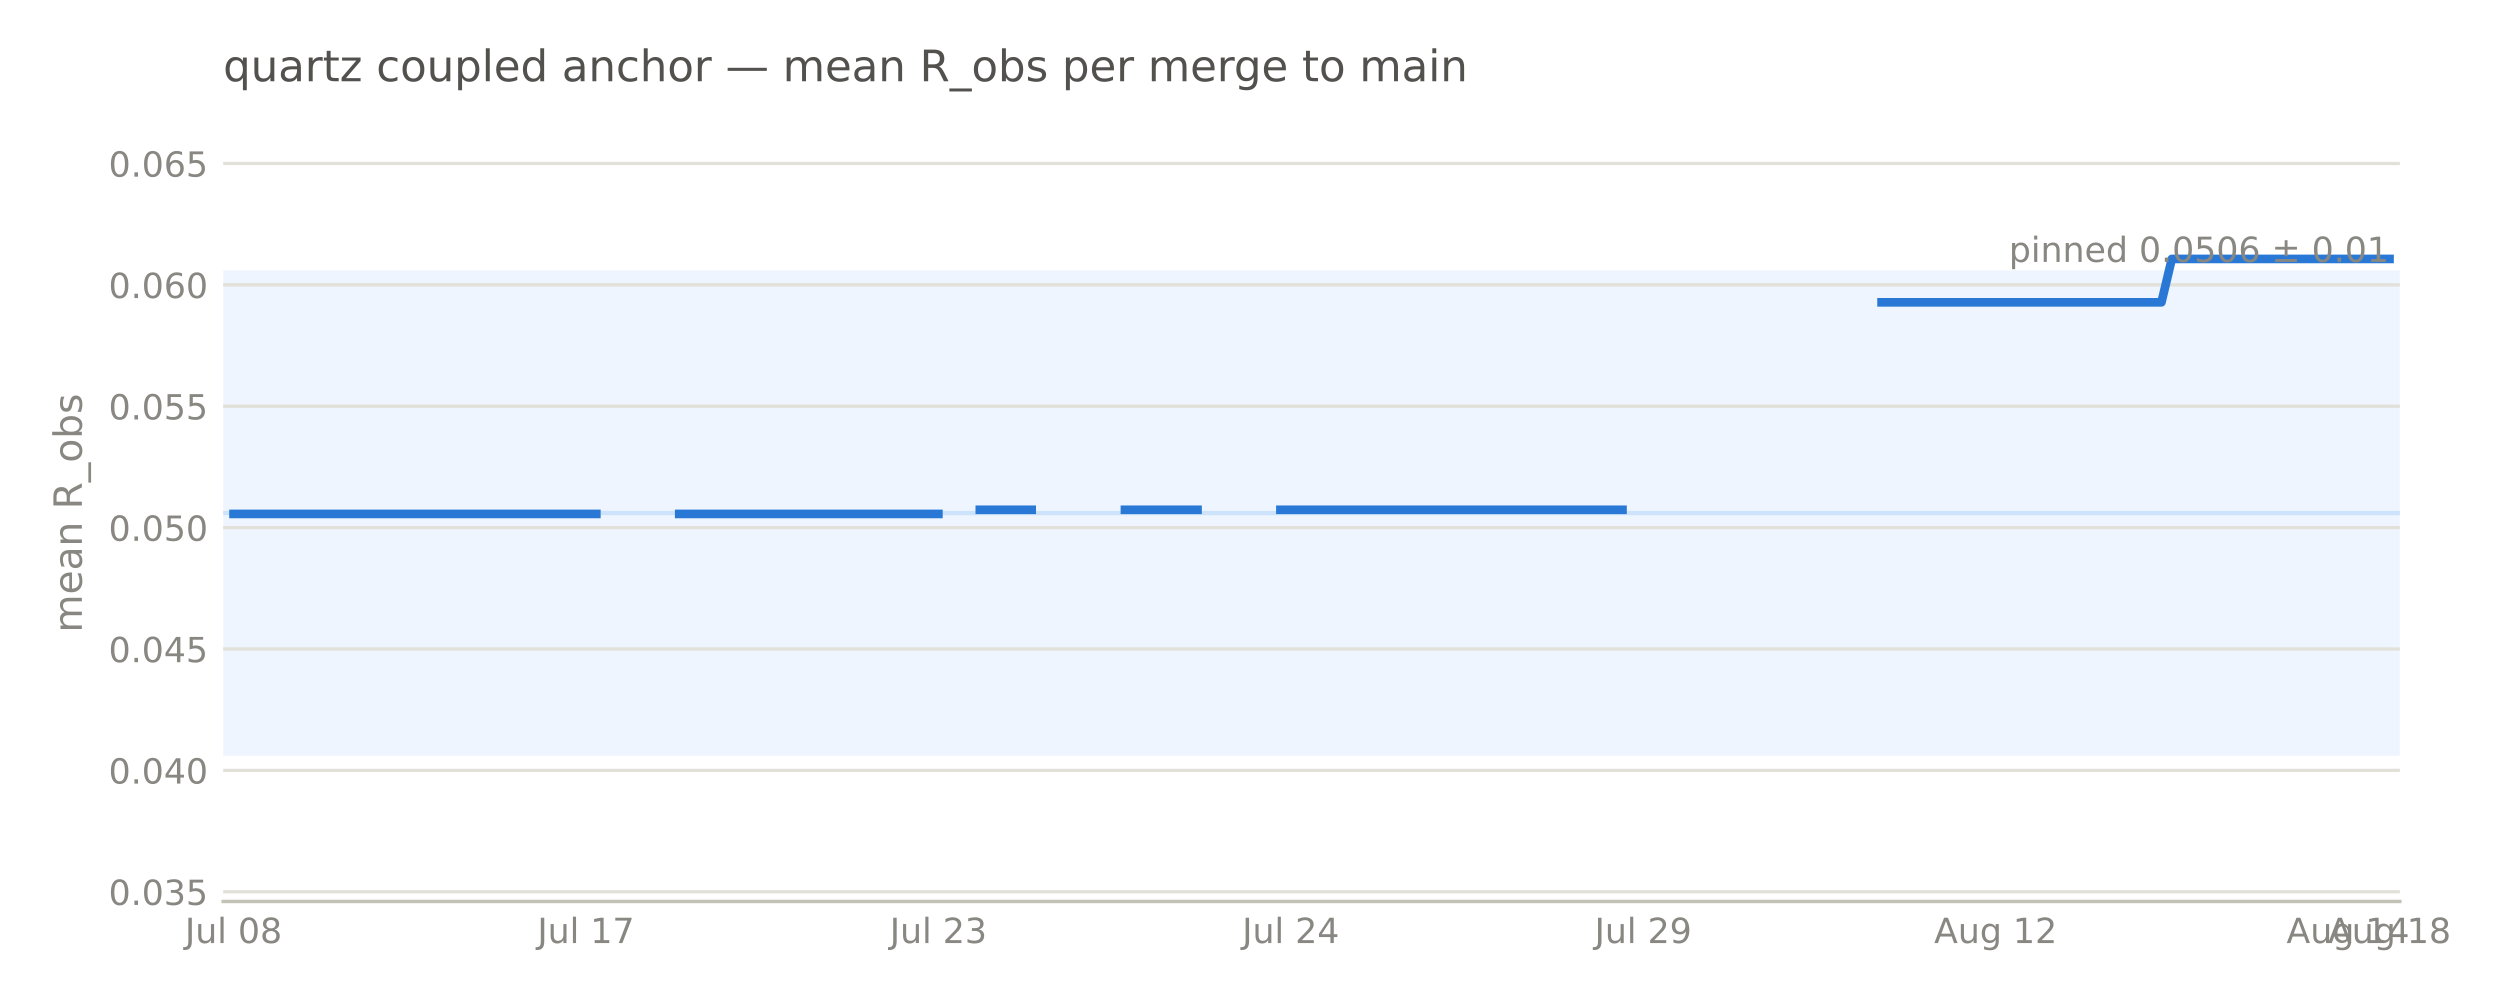
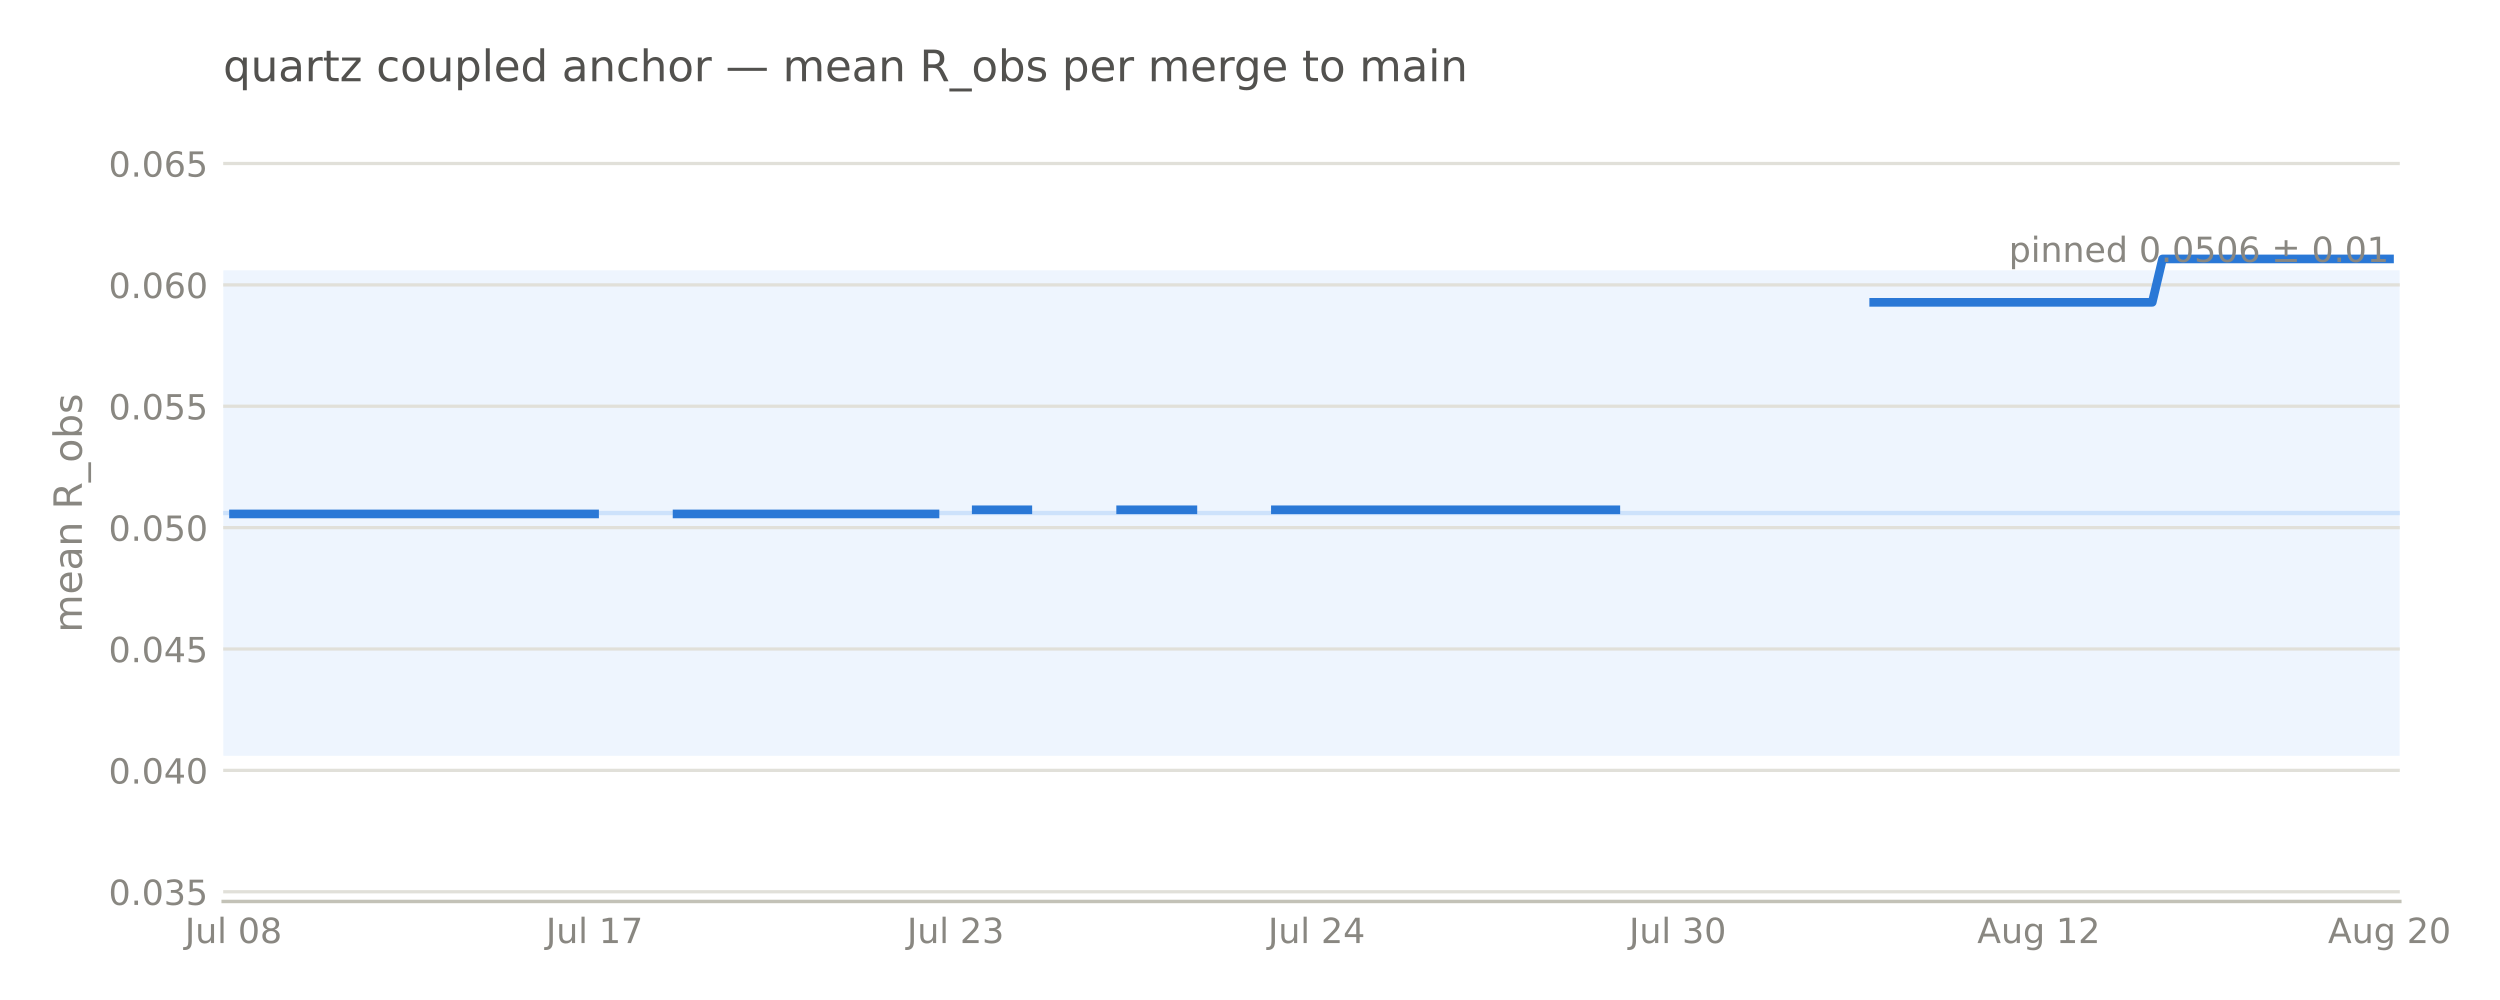
<svg xmlns="http://www.w3.org/2000/svg" width="576pt" height="230.4pt" viewBox="0 0 576 230.4" version="1.1">
  <defs>
    <style type="text/css">*{stroke-linejoin: round; stroke-linecap: butt}</style>
  </defs>
  <g id="figure_1">
    <g id="patch_1">
      <path d="M 0 230.4  L 576 230.4  L 576 0  L 0 0  L 0 230.4  z " style="fill: none; opacity: 0" />
    </g>
    <g id="axes_1">
      <g id="patch_2">
-         <path d="M 51.422 207.698  L 552.926 207.698  L 552.926 28.72  L 51.422 28.72  L 51.422 207.698  z " style="fill: none" />
+         <path d="M 51.422 207.698  L 552.916 207.698  L 552.916 28.72  L 51.422 28.72  L 51.422 207.698  z " style="fill: none" />
      </g>
      <g id="patch_3">
-         <path d="M 51.422 174.14  L 552.926 174.14  L 552.926 62.278  L 51.422 62.278  z " clip-path="url(#p51ca888c3b)" style="fill: #cde2fb; opacity: 0.35" />
+         <path d="M 51.422 174.14  L 552.916 174.14  L 552.916 62.278  L 51.422 62.278  z " clip-path="url(#pcfe63952f8)" style="fill: #cde2fb; opacity: 0.35" />
      </g>
      <g id="matplotlib.axis_1">
        <g id="xtick_1">
          <g id="line2d_1" />
          <g id="text_1">
-             <text style="font-size: 8px; font-family: 'DejaVu Sans', 'Bitstream Vera Sans', 'Computer Modern Sans Serif', 'Lucida Grande', 'Verdana', 'Geneva', 'Lucid', 'Arial', 'Helvetica', 'Avant Garde', sans-serif; text-anchor: middle; fill: #898781" x="53.81" y="217.277" transform="rotate(-0 53.81022 217.2769)">Jul 08</text>
+             <text style="font-size: 8px; font-family: 'DejaVu Sans', 'Bitstream Vera Sans', 'Computer Modern Sans Serif', 'Lucida Grande', 'Verdana', 'Geneva', 'Lucid', 'Arial', 'Helvetica', 'Avant Garde', sans-serif; text-anchor: middle; fill: #898781" x="53.799" y="217.277" transform="rotate(-0 53.79886 217.2769)">Jul 08</text>
          </g>
        </g>
        <g id="xtick_2">
          <g id="line2d_2" />
          <g id="text_2">
-             <text style="font-size: 8px; font-family: 'DejaVu Sans', 'Bitstream Vera Sans', 'Computer Modern Sans Serif', 'Lucida Grande', 'Verdana', 'Geneva', 'Lucid', 'Arial', 'Helvetica', 'Avant Garde', sans-serif; text-anchor: middle; fill: #898781" x="135.006" y="217.277" transform="rotate(-0 135.006 217.2769)">Jul 17</text>
+             <text style="font-size: 8px; font-family: 'DejaVu Sans', 'Bitstream Vera Sans', 'Computer Modern Sans Serif', 'Lucida Grande', 'Verdana', 'Geneva', 'Lucid', 'Arial', 'Helvetica', 'Avant Garde', sans-serif; text-anchor: middle; fill: #898781" x="136.985" y="217.277" transform="rotate(-0 136.985 217.2769)">Jul 17</text>
          </g>
        </g>
        <g id="xtick_3">
          <g id="line2d_3" />
          <g id="text_3">
-             <text style="font-size: 8px; font-family: 'DejaVu Sans', 'Bitstream Vera Sans', 'Computer Modern Sans Serif', 'Lucida Grande', 'Verdana', 'Geneva', 'Lucid', 'Arial', 'Helvetica', 'Avant Garde', sans-serif; text-anchor: middle; fill: #898781" x="216.202" y="217.277" transform="rotate(-0 216.2019 217.2769)">Jul 23</text>
+             <text style="font-size: 8px; font-family: 'DejaVu Sans', 'Bitstream Vera Sans', 'Computer Modern Sans Serif', 'Lucida Grande', 'Verdana', 'Geneva', 'Lucid', 'Arial', 'Helvetica', 'Avant Garde', sans-serif; text-anchor: middle; fill: #898781" x="220.171" y="217.277" transform="rotate(-0 220.1711 217.2769)">Jul 23</text>
          </g>
        </g>
        <g id="xtick_4">
          <g id="line2d_4" />
          <g id="text_4">
-             <text style="font-size: 8px; font-family: 'DejaVu Sans', 'Bitstream Vera Sans', 'Computer Modern Sans Serif', 'Lucida Grande', 'Verdana', 'Geneva', 'Lucid', 'Arial', 'Helvetica', 'Avant Garde', sans-serif; text-anchor: middle; fill: #898781" x="297.398" y="217.277" transform="rotate(-0 297.3977 217.2769)">Jul 24</text>
+             <text style="font-size: 8px; font-family: 'DejaVu Sans', 'Bitstream Vera Sans', 'Computer Modern Sans Serif', 'Lucida Grande', 'Verdana', 'Geneva', 'Lucid', 'Arial', 'Helvetica', 'Avant Garde', sans-serif; text-anchor: middle; fill: #898781" x="303.357" y="217.277" transform="rotate(-0 303.3572 217.2769)">Jul 24</text>
          </g>
        </g>
        <g id="xtick_5">
          <g id="line2d_5" />
          <g id="text_5">
-             <text style="font-size: 8px; font-family: 'DejaVu Sans', 'Bitstream Vera Sans', 'Computer Modern Sans Serif', 'Lucida Grande', 'Verdana', 'Geneva', 'Lucid', 'Arial', 'Helvetica', 'Avant Garde', sans-serif; text-anchor: middle; fill: #898781" x="378.594" y="217.277" transform="rotate(-0 378.5935 217.2769)">Jul 29</text>
+             <text style="font-size: 8px; font-family: 'DejaVu Sans', 'Bitstream Vera Sans', 'Computer Modern Sans Serif', 'Lucida Grande', 'Verdana', 'Geneva', 'Lucid', 'Arial', 'Helvetica', 'Avant Garde', sans-serif; text-anchor: middle; fill: #898781" x="386.543" y="217.277" transform="rotate(-0 386.5434 217.2769)">Jul 30</text>
          </g>
        </g>
        <g id="xtick_6">
          <g id="line2d_6" />
          <g id="text_6">
-             <text style="font-size: 8px; font-family: 'DejaVu Sans', 'Bitstream Vera Sans', 'Computer Modern Sans Serif', 'Lucida Grande', 'Verdana', 'Geneva', 'Lucid', 'Arial', 'Helvetica', 'Avant Garde', sans-serif; text-anchor: middle; fill: #898781" x="459.789" y="217.276" transform="rotate(-0 459.7893 217.2763)">Aug 12</text>
+             <text style="font-size: 8px; font-family: 'DejaVu Sans', 'Bitstream Vera Sans', 'Computer Modern Sans Serif', 'Lucida Grande', 'Verdana', 'Geneva', 'Lucid', 'Arial', 'Helvetica', 'Avant Garde', sans-serif; text-anchor: middle; fill: #898781" x="469.73" y="217.276" transform="rotate(-0 469.7295 217.2763)">Aug 12</text>
          </g>
        </g>
        <g id="xtick_7">
          <g id="line2d_7" />
          <g id="text_7">
-             <text style="font-size: 8px; font-family: 'DejaVu Sans', 'Bitstream Vera Sans', 'Computer Modern Sans Serif', 'Lucida Grande', 'Verdana', 'Geneva', 'Lucid', 'Arial', 'Helvetica', 'Avant Garde', sans-serif; text-anchor: middle; fill: #898781" x="540.985" y="217.276" transform="rotate(-0 540.9852 217.2763)">Aug 14</text>
-           </g>
-         </g>
-         <g id="xtick_8">
-           <g id="line2d_8" />
-           <g id="text_8">
-             <text style="font-size: 8px; font-family: 'DejaVu Sans', 'Bitstream Vera Sans', 'Computer Modern Sans Serif', 'Lucida Grande', 'Verdana', 'Geneva', 'Lucid', 'Arial', 'Helvetica', 'Avant Garde', sans-serif; text-anchor: middle; fill: #898781" x="550.538" y="217.276" transform="rotate(-0 550.5376 217.2763)">Aug 18</text>
+             <text style="font-size: 8px; font-family: 'DejaVu Sans', 'Bitstream Vera Sans', 'Computer Modern Sans Serif', 'Lucida Grande', 'Verdana', 'Geneva', 'Lucid', 'Arial', 'Helvetica', 'Avant Garde', sans-serif; text-anchor: middle; fill: #898781" x="550.539" y="217.276" transform="rotate(-0 550.5389 217.2763)">Aug 20</text>
          </g>
        </g>
      </g>
      <g id="matplotlib.axis_2">
        <g id="ytick_1">
-           <g id="line2d_9">
-             <path d="M 51.422 205.461  L 552.926 205.461  " clip-path="url(#p51ca888c3b)" style="fill: none; stroke: #e1e0d9; stroke-width: 0.75; stroke-linecap: square" />
+           <g id="line2d_8">
+             <path d="M 51.422 205.461  L 552.916 205.461  " clip-path="url(#pcfe63952f8)" style="fill: none; stroke: #e1e0d9; stroke-width: 0.75; stroke-linecap: square" />
          </g>
-           <g id="line2d_10" />
-           <g id="text_9">
+           <g id="line2d_9" />
+           <g id="text_8">
            <text style="font-size: 8px; font-family: 'DejaVu Sans', 'Bitstream Vera Sans', 'Computer Modern Sans Serif', 'Lucida Grande', 'Verdana', 'Geneva', 'Lucid', 'Arial', 'Helvetica', 'Avant Garde', sans-serif; text-anchor: end; fill: #898781" x="47.922" y="208.5" transform="rotate(-0 47.92211 208.5)">0.035</text>
          </g>
        </g>
        <g id="ytick_2">
-           <g id="line2d_11">
-             <path d="M 51.422 177.496  L 552.926 177.496  " clip-path="url(#p51ca888c3b)" style="fill: none; stroke: #e1e0d9; stroke-width: 0.75; stroke-linecap: square" />
+           <g id="line2d_10">
+             <path d="M 51.422 177.496  L 552.916 177.496  " clip-path="url(#pcfe63952f8)" style="fill: none; stroke: #e1e0d9; stroke-width: 0.75; stroke-linecap: square" />
          </g>
-           <g id="line2d_12" />
-           <g id="text_10">
+           <g id="line2d_11" />
+           <g id="text_9">
            <text style="font-size: 8px; font-family: 'DejaVu Sans', 'Bitstream Vera Sans', 'Computer Modern Sans Serif', 'Lucida Grande', 'Verdana', 'Geneva', 'Lucid', 'Arial', 'Helvetica', 'Avant Garde', sans-serif; text-anchor: end; fill: #898781" x="47.922" y="180.535" transform="rotate(-0 47.92211 180.5346)">0.040</text>
          </g>
        </g>
        <g id="ytick_3">
-           <g id="line2d_13">
-             <path d="M 51.422 149.53  L 552.926 149.53  " clip-path="url(#p51ca888c3b)" style="fill: none; stroke: #e1e0d9; stroke-width: 0.75; stroke-linecap: square" />
+           <g id="line2d_12">
+             <path d="M 51.422 149.53  L 552.916 149.53  " clip-path="url(#pcfe63952f8)" style="fill: none; stroke: #e1e0d9; stroke-width: 0.75; stroke-linecap: square" />
          </g>
-           <g id="line2d_14" />
-           <g id="text_11">
+           <g id="line2d_13" />
+           <g id="text_10">
            <text style="font-size: 8px; font-family: 'DejaVu Sans', 'Bitstream Vera Sans', 'Computer Modern Sans Serif', 'Lucida Grande', 'Verdana', 'Geneva', 'Lucid', 'Arial', 'Helvetica', 'Avant Garde', sans-serif; text-anchor: end; fill: #898781" x="47.922" y="152.569" transform="rotate(-0 47.92211 152.5693)">0.045</text>
          </g>
        </g>
        <g id="ytick_4">
-           <g id="line2d_15">
-             <path d="M 51.422 121.565  L 552.926 121.565  " clip-path="url(#p51ca888c3b)" style="fill: none; stroke: #e1e0d9; stroke-width: 0.75; stroke-linecap: square" />
+           <g id="line2d_14">
+             <path d="M 51.422 121.565  L 552.916 121.565  " clip-path="url(#pcfe63952f8)" style="fill: none; stroke: #e1e0d9; stroke-width: 0.75; stroke-linecap: square" />
          </g>
-           <g id="line2d_16" />
-           <g id="text_12">
+           <g id="line2d_15" />
+           <g id="text_11">
            <text style="font-size: 8px; font-family: 'DejaVu Sans', 'Bitstream Vera Sans', 'Computer Modern Sans Serif', 'Lucida Grande', 'Verdana', 'Geneva', 'Lucid', 'Arial', 'Helvetica', 'Avant Garde', sans-serif; text-anchor: end; fill: #898781" x="47.922" y="124.604" transform="rotate(-0 47.92211 124.604)">0.050</text>
          </g>
        </g>
        <g id="ytick_5">
-           <g id="line2d_17">
-             <path d="M 51.422 93.6  L 552.926 93.6  " clip-path="url(#p51ca888c3b)" style="fill: none; stroke: #e1e0d9; stroke-width: 0.75; stroke-linecap: square" />
+           <g id="line2d_16">
+             <path d="M 51.422 93.6  L 552.916 93.6  " clip-path="url(#pcfe63952f8)" style="fill: none; stroke: #e1e0d9; stroke-width: 0.75; stroke-linecap: square" />
          </g>
-           <g id="line2d_18" />
-           <g id="text_13">
+           <g id="line2d_17" />
+           <g id="text_12">
            <text style="font-size: 8px; font-family: 'DejaVu Sans', 'Bitstream Vera Sans', 'Computer Modern Sans Serif', 'Lucida Grande', 'Verdana', 'Geneva', 'Lucid', 'Arial', 'Helvetica', 'Avant Garde', sans-serif; text-anchor: end; fill: #898781" x="47.922" y="96.639" transform="rotate(-0 47.92211 96.63863)">0.055</text>
          </g>
        </g>
        <g id="ytick_6">
-           <g id="line2d_19">
-             <path d="M 51.422 65.634  L 552.926 65.634  " clip-path="url(#p51ca888c3b)" style="fill: none; stroke: #e1e0d9; stroke-width: 0.75; stroke-linecap: square" />
+           <g id="line2d_18">
+             <path d="M 51.422 65.634  L 552.916 65.634  " clip-path="url(#pcfe63952f8)" style="fill: none; stroke: #e1e0d9; stroke-width: 0.75; stroke-linecap: square" />
          </g>
-           <g id="line2d_20" />
-           <g id="text_14">
+           <g id="line2d_19" />
+           <g id="text_13">
            <text style="font-size: 8px; font-family: 'DejaVu Sans', 'Bitstream Vera Sans', 'Computer Modern Sans Serif', 'Lucida Grande', 'Verdana', 'Geneva', 'Lucid', 'Arial', 'Helvetica', 'Avant Garde', sans-serif; text-anchor: end; fill: #898781" x="47.922" y="68.673" transform="rotate(-0 47.92211 68.6733)">0.060</text>
          </g>
        </g>
        <g id="ytick_7">
-           <g id="line2d_21">
-             <path d="M 51.422 37.669  L 552.926 37.669  " clip-path="url(#p51ca888c3b)" style="fill: none; stroke: #e1e0d9; stroke-width: 0.75; stroke-linecap: square" />
+           <g id="line2d_20">
+             <path d="M 51.422 37.669  L 552.916 37.669  " clip-path="url(#pcfe63952f8)" style="fill: none; stroke: #e1e0d9; stroke-width: 0.75; stroke-linecap: square" />
          </g>
-           <g id="line2d_22" />
-           <g id="text_15">
+           <g id="line2d_21" />
+           <g id="text_14">
            <text style="font-size: 8px; font-family: 'DejaVu Sans', 'Bitstream Vera Sans', 'Computer Modern Sans Serif', 'Lucida Grande', 'Verdana', 'Geneva', 'Lucid', 'Arial', 'Helvetica', 'Avant Garde', sans-serif; text-anchor: end; fill: #898781" x="47.922" y="40.708" transform="rotate(-0 47.92211 40.70797)">0.065</text>
          </g>
        </g>
-         <g id="text_16">
+         <g id="text_15">
          <text style="font-size: 9px; font-family: 'DejaVu Sans', 'Bitstream Vera Sans', 'Computer Modern Sans Serif', 'Lucida Grande', 'Verdana', 'Geneva', 'Lucid', 'Arial', 'Helvetica', 'Avant Garde', sans-serif; text-anchor: middle; fill: #898781" x="18.858" y="118.209" transform="rotate(-90 18.8575 118.2091)">mean R_obs</text>
        </g>
      </g>
-       <g id="line2d_23">
-         <path d="M 51.422 118.209  L 552.926 118.209  " clip-path="url(#p51ca888c3b)" style="fill: none; stroke: #cde2fb; stroke-linecap: square" />
+       <g id="line2d_22">
+         <path d="M 51.422 118.209  L 552.916 118.209  " clip-path="url(#pcfe63952f8)" style="fill: none; stroke: #cde2fb; stroke-linecap: square" />
      </g>
      <g id="patch_4">
-         <path d="M 51.422 207.698  L 552.926 207.698  " style="fill: none; stroke: #c3c2b7; stroke-width: 0.8; stroke-linejoin: miter; stroke-linecap: square" />
+         <path d="M 51.422 207.698  L 552.916 207.698  " style="fill: none; stroke: #c3c2b7; stroke-width: 0.8; stroke-linejoin: miter; stroke-linecap: square" />
      </g>
-       <g id="line2d_24">
-         <path d="M 53.81 118.409  L 137.394 118.409  M 156.499 118.409  L 216.202 118.409  M 225.754 117.455  L 237.695 117.455  M 259.188 117.455  L 275.905 117.455  M 295.01 117.455  L 373.817 117.455  M 433.52 69.652  L 497.999 69.652  L 500.387 59.661  L 550.538 59.661  L 550.538 59.661  " clip-path="url(#p51ca888c3b)" style="fill: none; stroke: #2a78d6; stroke-width: 2; stroke-linecap: square" />
+       <g id="line2d_23">
+         <path d="M 53.799 118.409  L 136.985 118.409  M 155.999 118.409  L 215.418 118.409  M 224.925 117.455  L 236.808 117.455  M 258.199 117.455  L 274.836 117.455  M 293.85 117.455  L 372.283 117.455  M 431.702 69.652  L 495.874 69.652  L 498.25 59.661  L 550.539 59.66  L 550.539 59.66  " clip-path="url(#pcfe63952f8)" style="fill: none; stroke: #2a78d6; stroke-width: 2; stroke-linecap: square" />
+       </g>
+       <g id="text_16">
+         <text style="font-size: 8px; font-family: 'DejaVu Sans', 'Bitstream Vera Sans', 'Computer Modern Sans Serif', 'Lucida Grande', 'Verdana', 'Geneva', 'Lucid', 'Arial', 'Helvetica', 'Avant Garde', sans-serif; text-anchor: end; fill: #898781" x="550.408" y="60.357" transform="rotate(-0 550.4082 60.35652)">pinned 0.0506 ± 0.01</text>
      </g>
      <g id="text_17">
-         <text style="font-size: 8px; font-family: 'DejaVu Sans', 'Bitstream Vera Sans', 'Computer Modern Sans Serif', 'Lucida Grande', 'Verdana', 'Geneva', 'Lucid', 'Arial', 'Helvetica', 'Avant Garde', sans-serif; text-anchor: end; fill: #898781" x="550.418" y="60.357" transform="rotate(-0 550.4182 60.35652)">pinned 0.0506 ± 0.01</text>
-       </g>
-       <g id="text_18">
        <text style="font-size: 10px; font-family: 'DejaVu Sans', 'Bitstream Vera Sans', 'Computer Modern Sans Serif', 'Lucida Grande', 'Verdana', 'Geneva', 'Lucid', 'Arial', 'Helvetica', 'Avant Garde', sans-serif; text-anchor: start; fill: #52514e" x="51.422" y="18.72" transform="rotate(-0 51.42211 18.72)">quartz coupled anchor — mean R_obs per merge to main</text>
      </g>
    </g>
  </g>
  <defs>
-     <clipPath id="p51ca888c3b">
-       <rect x="51.422" y="28.72" width="501.504" height="178.978" />
+     <clipPath id="pcfe63952f8">
+       <rect x="51.422" y="28.72" width="501.494" height="178.978" />
    </clipPath>
  </defs>
</svg>
